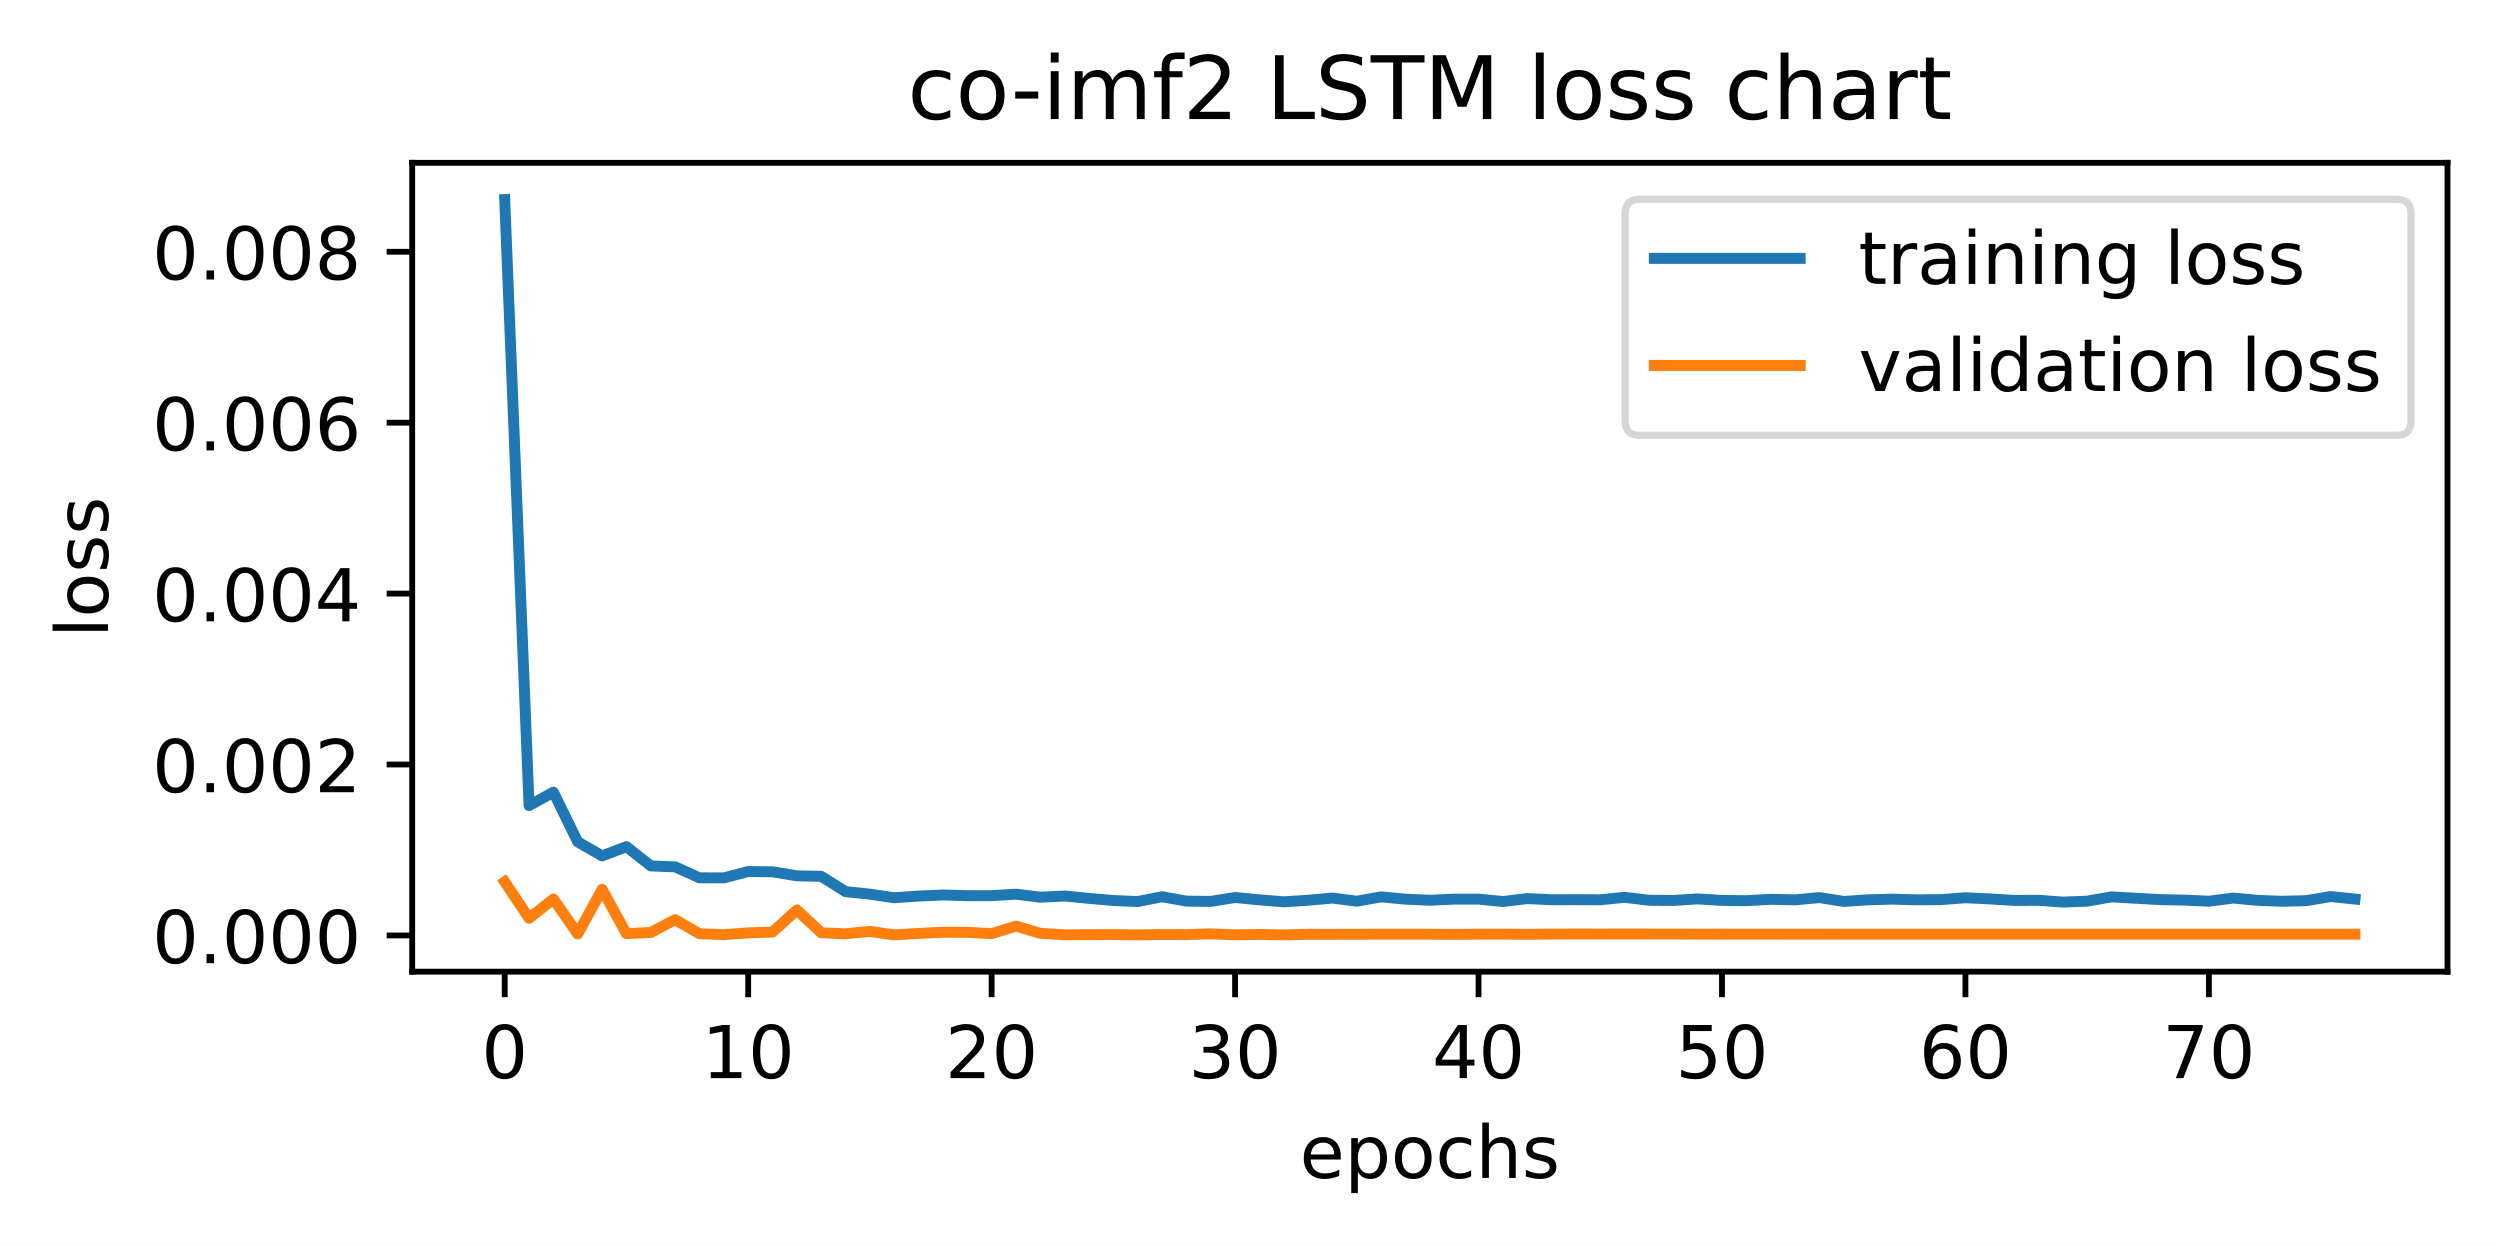
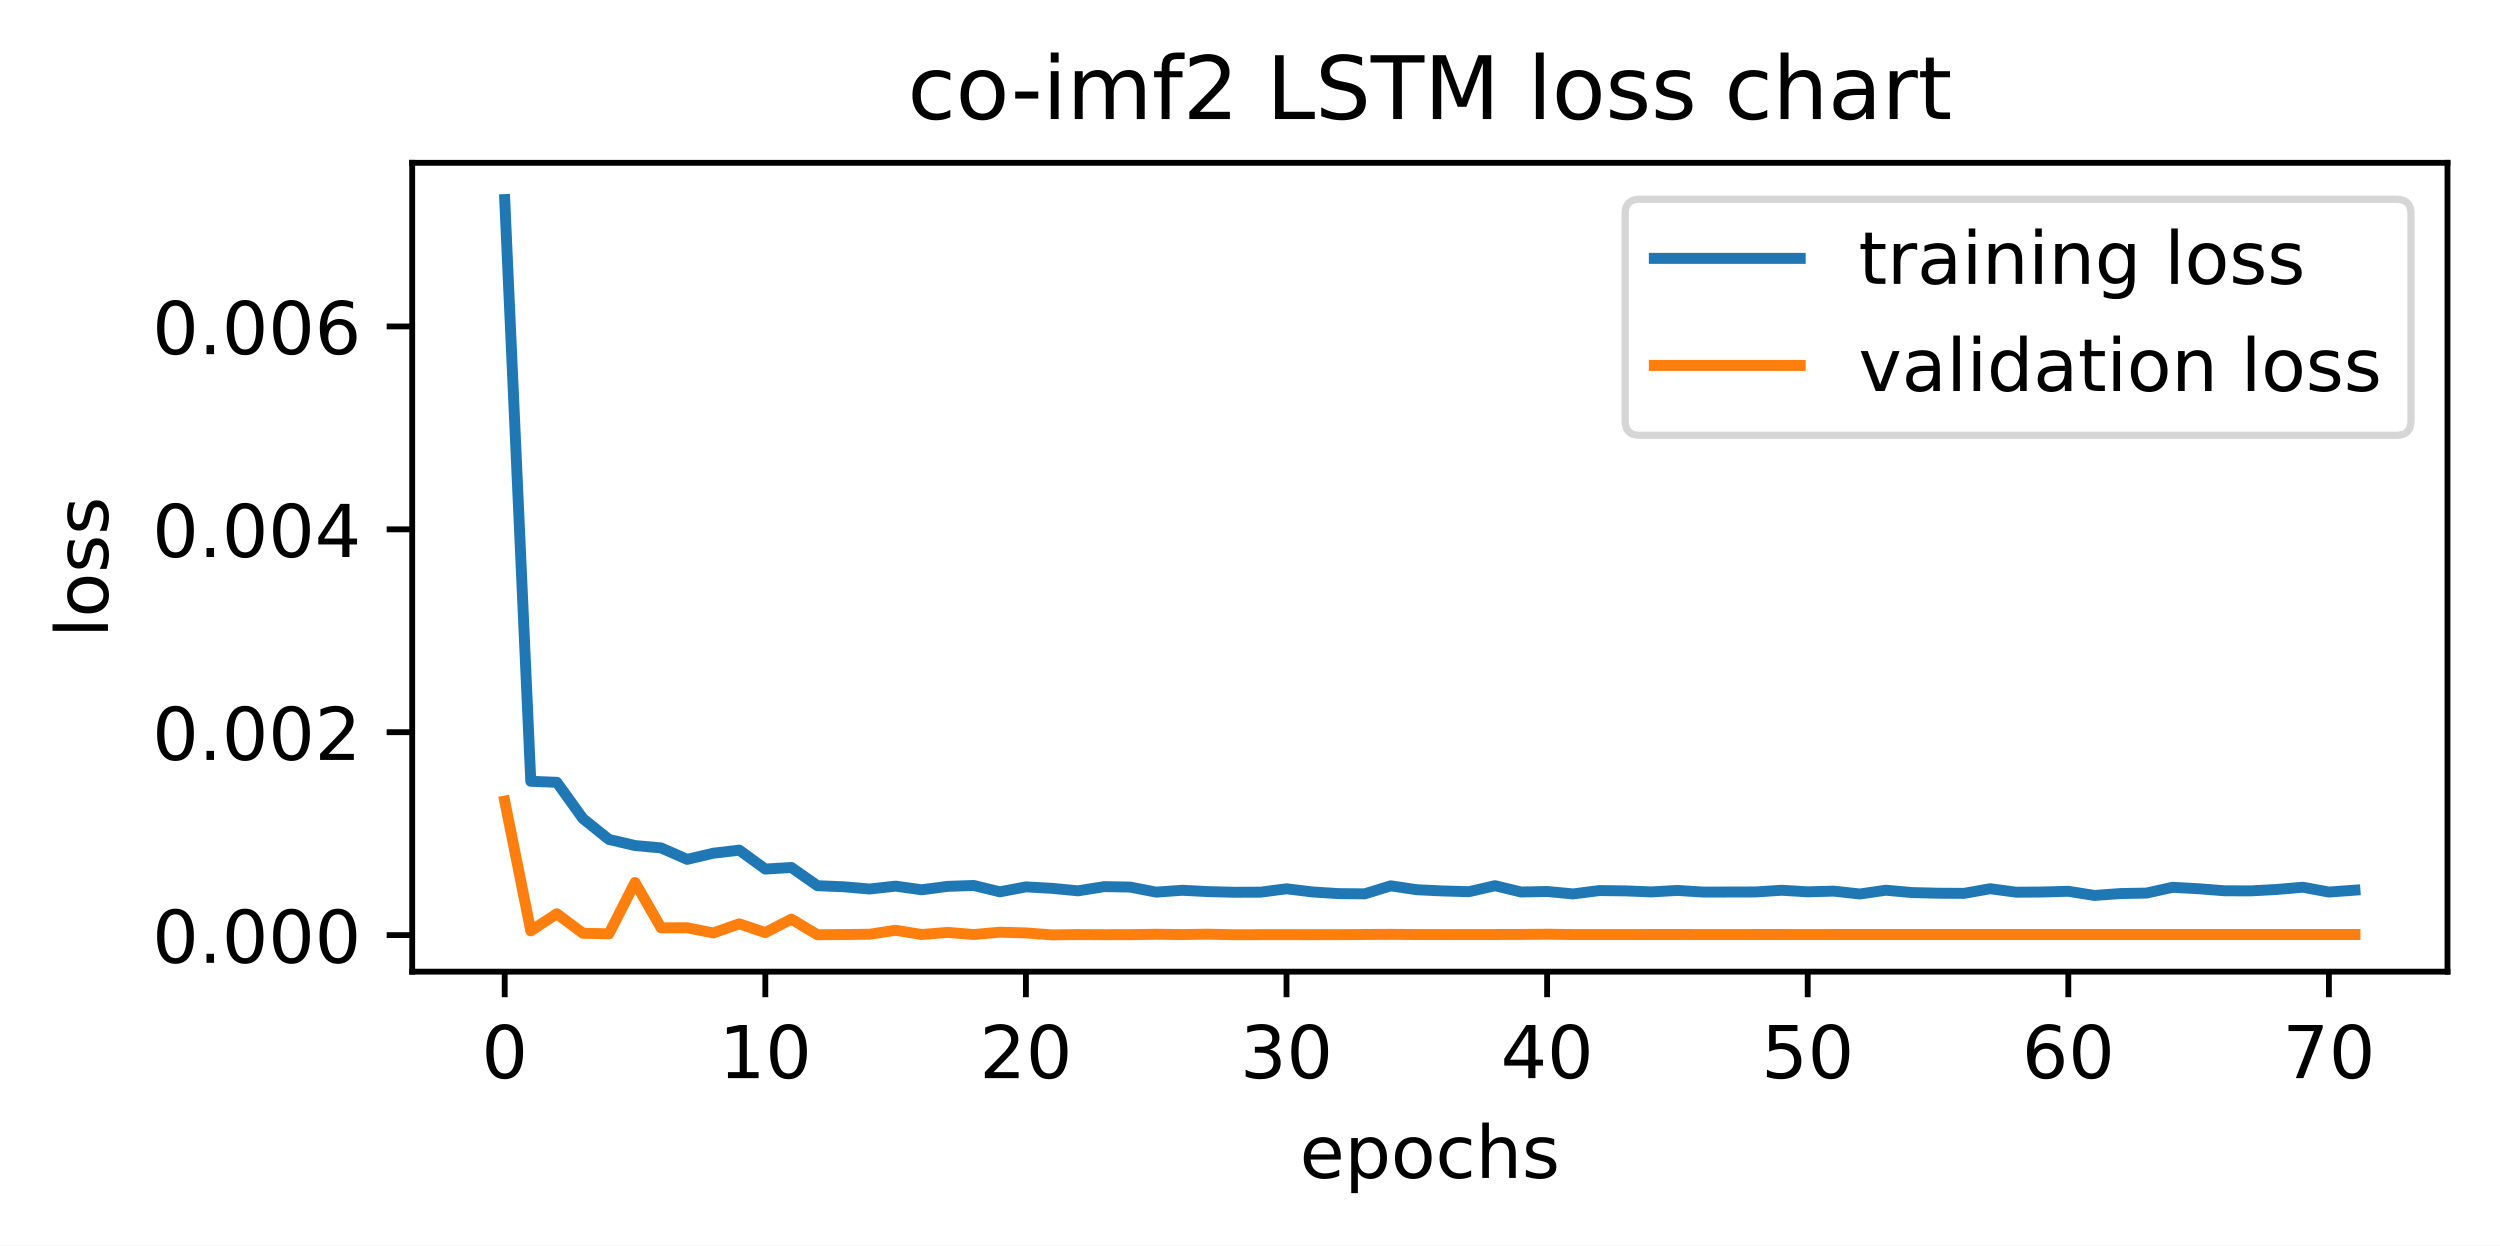
<svg xmlns="http://www.w3.org/2000/svg" xmlns:xlink="http://www.w3.org/1999/xlink" width="342.706pt" height="170.754pt" viewBox="0 0 342.706 170.754" version="1.1">
  <defs>
    <style type="text/css">*{stroke-linejoin: round; stroke-linecap: butt}</style>
  </defs>
  <g id="figure_1">
    <g id="patch_1">
      <path d="M -0 170.754  L 342.706 170.754  L 342.706 0  L -0 0  z " style="fill: #ffffff" />
    </g>
    <g id="axes_1">
      <g id="patch_2">
        <path d="M 56.506 133.198  L 335.506 133.198  L 335.506 22.318  L 56.506 22.318  z " style="fill: #ffffff" />
      </g>
      <g id="matplotlib.axis_1">
        <g id="xtick_1">
          <g id="line2d_1">
            <defs>
-               <path id="mb6a616efa6" d="M 0 0  L 0 3.5  " style="stroke: #000000; stroke-width: 0.8" />
-             </defs>
-             <g>
-               <use xlink:href="#mb6a616efa6" x="69.188" y="133.198" style="stroke: #000000; stroke-width: 0.8" />
+               <path id="meb54464c4c" d="M 0 0  L 0 3.5  " style="stroke: #000000; stroke-width: 0.8" />
+             </defs>
+             <g>
+               <use xlink:href="#meb54464c4c" x="69.188" y="133.198" style="stroke: #000000; stroke-width: 0.8" />
            </g>
          </g>
          <g id="text_1">
            <g transform="translate(66.00682 147.7966) scale(0.1 -0.1)">
              <defs>
                <path id="DejaVuSans-30" d="M 2034 4250  Q 1547 4250 1301 3770  Q 1056 3291 1056 2328  Q 1056 1369 1301 889  Q 1547 409 2034 409  Q 2525 409 2770 889  Q 3016 1369 3016 2328  Q 3016 3291 2770 3770  Q 2525 4250 2034 4250  z M 2034 4750  Q 2819 4750 3233 4129  Q 3647 3509 3647 2328  Q 3647 1150 3233 529  Q 2819 -91 2034 -91  Q 1250 -91 836 529  Q 422 1150 422 2328  Q 422 3509 836 4129  Q 1250 4750 2034 4750  z " transform="scale(0.015625)" />
              </defs>
              <use xlink:href="#DejaVuSans-30" />
            </g>
          </g>
        </g>
        <g id="xtick_2">
          <g id="line2d_2">
            <g>
-               <use xlink:href="#mb6a616efa6" x="102.561" y="133.198" style="stroke: #000000; stroke-width: 0.8" />
+               <use xlink:href="#meb54464c4c" x="104.912" y="133.198" style="stroke: #000000; stroke-width: 0.8" />
            </g>
          </g>
          <g id="text_2">
-             <g transform="translate(96.19877 147.7966) scale(0.1 -0.1)">
+             <g transform="translate(98.549 147.7966) scale(0.1 -0.1)">
              <defs>
                <path id="DejaVuSans-31" d="M 794 531  L 1825 531  L 1825 4091  L 703 3866  L 703 4441  L 1819 4666  L 2450 4666  L 2450 531  L 3481 531  L 3481 0  L 794 0  L 794 531  z " transform="scale(0.015625)" />
              </defs>
              <use xlink:href="#DejaVuSans-31" />
              <use xlink:href="#DejaVuSans-30" x="63.623" />
            </g>
          </g>
        </g>
        <g id="xtick_3">
          <g id="line2d_3">
            <g>
-               <use xlink:href="#mb6a616efa6" x="135.934" y="133.198" style="stroke: #000000; stroke-width: 0.8" />
+               <use xlink:href="#meb54464c4c" x="140.635" y="133.198" style="stroke: #000000; stroke-width: 0.8" />
            </g>
          </g>
          <g id="text_3">
-             <g transform="translate(129.572 147.7966) scale(0.1 -0.1)">
+             <g transform="translate(134.2724 147.7966) scale(0.1 -0.1)">
              <defs>
                <path id="DejaVuSans-32" d="M 1228 531  L 3431 531  L 3431 0  L 469 0  L 469 531  Q 828 903 1448 1529  Q 2069 2156 2228 2338  Q 2531 2678 2651 2914  Q 2772 3150 2772 3378  Q 2772 3750 2511 3984  Q 2250 4219 1831 4219  Q 1534 4219 1204 4116  Q 875 4013 500 3803  L 500 4441  Q 881 4594 1212 4672  Q 1544 4750 1819 4750  Q 2544 4750 2975 4387  Q 3406 4025 3406 3419  Q 3406 3131 3298 2873  Q 3191 2616 2906 2266  Q 2828 2175 2409 1742  Q 1991 1309 1228 531  z " transform="scale(0.015625)" />
              </defs>
              <use xlink:href="#DejaVuSans-32" />
              <use xlink:href="#DejaVuSans-30" x="63.623" />
            </g>
          </g>
        </g>
        <g id="xtick_4">
          <g id="line2d_4">
            <g>
-               <use xlink:href="#mb6a616efa6" x="169.308" y="133.198" style="stroke: #000000; stroke-width: 0.8" />
+               <use xlink:href="#meb54464c4c" x="176.358" y="133.198" style="stroke: #000000; stroke-width: 0.8" />
            </g>
          </g>
          <g id="text_4">
-             <g transform="translate(162.9452 147.7966) scale(0.1 -0.1)">
+             <g transform="translate(169.9959 147.7966) scale(0.1 -0.1)">
              <defs>
                <path id="DejaVuSans-33" d="M 2597 2516  Q 3050 2419 3304 2112  Q 3559 1806 3559 1356  Q 3559 666 3084 287  Q 2609 -91 1734 -91  Q 1441 -91 1130 -33  Q 819 25 488 141  L 488 750  Q 750 597 1062 519  Q 1375 441 1716 441  Q 2309 441 2620 675  Q 2931 909 2931 1356  Q 2931 1769 2642 2001  Q 2353 2234 1838 2234  L 1294 2234  L 1294 2753  L 1863 2753  Q 2328 2753 2575 2939  Q 2822 3125 2822 3475  Q 2822 3834 2567 4026  Q 2313 4219 1838 4219  Q 1578 4219 1281 4162  Q 984 4106 628 3988  L 628 4550  Q 988 4650 1302 4700  Q 1616 4750 1894 4750  Q 2613 4750 3031 4423  Q 3450 4097 3450 3541  Q 3450 3153 3228 2886  Q 3006 2619 2597 2516  z " transform="scale(0.015625)" />
              </defs>
              <use xlink:href="#DejaVuSans-33" />
              <use xlink:href="#DejaVuSans-30" x="63.623" />
            </g>
          </g>
        </g>
        <g id="xtick_5">
          <g id="line2d_5">
            <g>
-               <use xlink:href="#mb6a616efa6" x="202.681" y="133.198" style="stroke: #000000; stroke-width: 0.8" />
+               <use xlink:href="#meb54464c4c" x="212.082" y="133.198" style="stroke: #000000; stroke-width: 0.8" />
            </g>
          </g>
          <g id="text_5">
-             <g transform="translate(196.3184 147.7966) scale(0.1 -0.1)">
+             <g transform="translate(205.7193 147.7966) scale(0.1 -0.1)">
              <defs>
                <path id="DejaVuSans-34" d="M 2419 4116  L 825 1625  L 2419 1625  L 2419 4116  z M 2253 4666  L 3047 4666  L 3047 1625  L 3713 1625  L 3713 1100  L 3047 1100  L 3047 0  L 2419 0  L 2419 1100  L 313 1100  L 313 1709  L 2253 4666  z " transform="scale(0.015625)" />
              </defs>
              <use xlink:href="#DejaVuSans-34" />
              <use xlink:href="#DejaVuSans-30" x="63.623" />
            </g>
          </g>
        </g>
        <g id="xtick_6">
          <g id="line2d_6">
            <g>
-               <use xlink:href="#mb6a616efa6" x="236.054" y="133.198" style="stroke: #000000; stroke-width: 0.8" />
+               <use xlink:href="#meb54464c4c" x="247.805" y="133.198" style="stroke: #000000; stroke-width: 0.8" />
            </g>
          </g>
          <g id="text_6">
-             <g transform="translate(229.6916 147.7966) scale(0.1 -0.1)">
+             <g transform="translate(241.4427 147.7966) scale(0.1 -0.1)">
              <defs>
                <path id="DejaVuSans-35" d="M 691 4666  L 3169 4666  L 3169 4134  L 1269 4134  L 1269 2991  Q 1406 3038 1543 3061  Q 1681 3084 1819 3084  Q 2600 3084 3056 2656  Q 3513 2228 3513 1497  Q 3513 744 3044 326  Q 2575 -91 1722 -91  Q 1428 -91 1123 -41  Q 819 9 494 109  L 494 744  Q 775 591 1075 516  Q 1375 441 1709 441  Q 2250 441 2565 725  Q 2881 1009 2881 1497  Q 2881 1984 2565 2268  Q 2250 2553 1709 2553  Q 1456 2553 1204 2497  Q 953 2441 691 2322  L 691 4666  z " transform="scale(0.015625)" />
              </defs>
              <use xlink:href="#DejaVuSans-35" />
              <use xlink:href="#DejaVuSans-30" x="63.623" />
            </g>
          </g>
        </g>
        <g id="xtick_7">
          <g id="line2d_7">
            <g>
-               <use xlink:href="#mb6a616efa6" x="269.427" y="133.198" style="stroke: #000000; stroke-width: 0.8" />
+               <use xlink:href="#meb54464c4c" x="283.529" y="133.198" style="stroke: #000000; stroke-width: 0.8" />
            </g>
          </g>
          <g id="text_7">
-             <g transform="translate(263.0648 147.7966) scale(0.1 -0.1)">
+             <g transform="translate(277.1662 147.7966) scale(0.1 -0.1)">
              <defs>
                <path id="DejaVuSans-36" d="M 2113 2584  Q 1688 2584 1439 2293  Q 1191 2003 1191 1497  Q 1191 994 1439 701  Q 1688 409 2113 409  Q 2538 409 2786 701  Q 3034 994 3034 1497  Q 3034 2003 2786 2293  Q 2538 2584 2113 2584  z M 3366 4563  L 3366 3988  Q 3128 4100 2886 4159  Q 2644 4219 2406 4219  Q 1781 4219 1451 3797  Q 1122 3375 1075 2522  Q 1259 2794 1537 2939  Q 1816 3084 2150 3084  Q 2853 3084 3261 2657  Q 3669 2231 3669 1497  Q 3669 778 3244 343  Q 2819 -91 2113 -91  Q 1303 -91 875 529  Q 447 1150 447 2328  Q 447 3434 972 4092  Q 1497 4750 2381 4750  Q 2619 4750 2861 4703  Q 3103 4656 3366 4563  z " transform="scale(0.015625)" />
              </defs>
              <use xlink:href="#DejaVuSans-36" />
              <use xlink:href="#DejaVuSans-30" x="63.623" />
            </g>
          </g>
        </g>
        <g id="xtick_8">
          <g id="line2d_8">
            <g>
-               <use xlink:href="#mb6a616efa6" x="302.801" y="133.198" style="stroke: #000000; stroke-width: 0.8" />
+               <use xlink:href="#meb54464c4c" x="319.252" y="133.198" style="stroke: #000000; stroke-width: 0.8" />
            </g>
          </g>
          <g id="text_8">
-             <g transform="translate(296.438 147.7966) scale(0.1 -0.1)">
+             <g transform="translate(312.8896 147.7966) scale(0.1 -0.1)">
              <defs>
                <path id="DejaVuSans-37" d="M 525 4666  L 3525 4666  L 3525 4397  L 1831 0  L 1172 0  L 2766 4134  L 525 4134  L 525 4666  z " transform="scale(0.015625)" />
              </defs>
              <use xlink:href="#DejaVuSans-37" />
              <use xlink:href="#DejaVuSans-30" x="63.623" />
            </g>
          </g>
        </g>
        <g id="text_9">
          <g transform="translate(178.1734 161.4747) scale(0.1 -0.1)">
            <defs>
              <path id="DejaVuSans-65" d="M 3597 1894  L 3597 1613  L 953 1613  Q 991 1019 1311 708  Q 1631 397 2203 397  Q 2534 397 2845 478  Q 3156 559 3463 722  L 3463 178  Q 3153 47 2828 -22  Q 2503 -91 2169 -91  Q 1331 -91 842 396  Q 353 884 353 1716  Q 353 2575 817 3079  Q 1281 3584 2069 3584  Q 2775 3584 3186 3129  Q 3597 2675 3597 1894  z M 3022 2063  Q 3016 2534 2758 2815  Q 2500 3097 2075 3097  Q 1594 3097 1305 2825  Q 1016 2553 972 2059  L 3022 2063  z " transform="scale(0.015625)" />
              <path id="DejaVuSans-70" d="M 1159 525  L 1159 -1331  L 581 -1331  L 581 3500  L 1159 3500  L 1159 2969  Q 1341 3281 1617 3432  Q 1894 3584 2278 3584  Q 2916 3584 3314 3078  Q 3713 2572 3713 1747  Q 3713 922 3314 415  Q 2916 -91 2278 -91  Q 1894 -91 1617 61  Q 1341 213 1159 525  z M 3116 1747  Q 3116 2381 2855 2742  Q 2594 3103 2138 3103  Q 1681 3103 1420 2742  Q 1159 2381 1159 1747  Q 1159 1113 1420 752  Q 1681 391 2138 391  Q 2594 391 2855 752  Q 3116 1113 3116 1747  z " transform="scale(0.015625)" />
              <path id="DejaVuSans-6f" d="M 1959 3097  Q 1497 3097 1228 2736  Q 959 2375 959 1747  Q 959 1119 1226 758  Q 1494 397 1959 397  Q 2419 397 2687 759  Q 2956 1122 2956 1747  Q 2956 2369 2687 2733  Q 2419 3097 1959 3097  z M 1959 3584  Q 2709 3584 3137 3096  Q 3566 2609 3566 1747  Q 3566 888 3137 398  Q 2709 -91 1959 -91  Q 1206 -91 779 398  Q 353 888 353 1747  Q 353 2609 779 3096  Q 1206 3584 1959 3584  z " transform="scale(0.015625)" />
              <path id="DejaVuSans-63" d="M 3122 3366  L 3122 2828  Q 2878 2963 2633 3030  Q 2388 3097 2138 3097  Q 1578 3097 1268 2742  Q 959 2388 959 1747  Q 959 1106 1268 751  Q 1578 397 2138 397  Q 2388 397 2633 464  Q 2878 531 3122 666  L 3122 134  Q 2881 22 2623 -34  Q 2366 -91 2075 -91  Q 1284 -91 818 406  Q 353 903 353 1747  Q 353 2603 823 3093  Q 1294 3584 2113 3584  Q 2378 3584 2631 3529  Q 2884 3475 3122 3366  z " transform="scale(0.015625)" />
              <path id="DejaVuSans-68" d="M 3513 2113  L 3513 0  L 2938 0  L 2938 2094  Q 2938 2591 2744 2837  Q 2550 3084 2163 3084  Q 1697 3084 1428 2787  Q 1159 2491 1159 1978  L 1159 0  L 581 0  L 581 4863  L 1159 4863  L 1159 2956  Q 1366 3272 1645 3428  Q 1925 3584 2291 3584  Q 2894 3584 3203 3211  Q 3513 2838 3513 2113  z " transform="scale(0.015625)" />
              <path id="DejaVuSans-73" d="M 2834 3397  L 2834 2853  Q 2591 2978 2328 3040  Q 2066 3103 1784 3103  Q 1356 3103 1142 2972  Q 928 2841 928 2578  Q 928 2378 1081 2264  Q 1234 2150 1697 2047  L 1894 2003  Q 2506 1872 2764 1633  Q 3022 1394 3022 966  Q 3022 478 2636 193  Q 2250 -91 1575 -91  Q 1294 -91 989 -36  Q 684 19 347 128  L 347 722  Q 666 556 975 473  Q 1284 391 1588 391  Q 1994 391 2212 530  Q 2431 669 2431 922  Q 2431 1156 2273 1281  Q 2116 1406 1581 1522  L 1381 1569  Q 847 1681 609 1914  Q 372 2147 372 2553  Q 372 3047 722 3315  Q 1072 3584 1716 3584  Q 2034 3584 2315 3537  Q 2597 3491 2834 3397  z " transform="scale(0.015625)" />
            </defs>
            <use xlink:href="#DejaVuSans-65" />
            <use xlink:href="#DejaVuSans-70" x="61.523" />
            <use xlink:href="#DejaVuSans-6f" x="125" />
            <use xlink:href="#DejaVuSans-63" x="186.182" />
            <use xlink:href="#DejaVuSans-68" x="241.162" />
            <use xlink:href="#DejaVuSans-73" x="304.541" />
          </g>
        </g>
      </g>
      <g id="matplotlib.axis_2">
        <g id="ytick_1">
          <g id="line2d_9">
            <defs>
-               <path id="m83fdfd74c5" d="M 0 0  L -3.5 0  " style="stroke: #000000; stroke-width: 0.8" />
-             </defs>
-             <g>
-               <use xlink:href="#m83fdfd74c5" x="56.506" y="128.23" style="stroke: #000000; stroke-width: 0.8" />
+               <path id="m04c1cbda6d" d="M 0 0  L -3.5 0  " style="stroke: #000000; stroke-width: 0.8" />
+             </defs>
+             <g>
+               <use xlink:href="#m04c1cbda6d" x="56.506" y="128.186" style="stroke: #000000; stroke-width: 0.8" />
            </g>
          </g>
          <g id="text_10">
-             <g transform="translate(20.87813 132.0291) scale(0.1 -0.1)">
+             <g transform="translate(20.87813 131.9852) scale(0.1 -0.1)">
              <defs>
                <path id="DejaVuSans-2e" d="M 684 794  L 1344 794  L 1344 0  L 684 0  L 684 794  z " transform="scale(0.015625)" />
              </defs>
              <use xlink:href="#DejaVuSans-30" />
              <use xlink:href="#DejaVuSans-2e" x="63.623" />
              <use xlink:href="#DejaVuSans-30" x="95.41" />
              <use xlink:href="#DejaVuSans-30" x="159.033" />
              <use xlink:href="#DejaVuSans-30" x="222.656" />
            </g>
          </g>
        </g>
        <g id="ytick_2">
          <g id="line2d_10">
            <g>
-               <use xlink:href="#m83fdfd74c5" x="56.506" y="104.801" style="stroke: #000000; stroke-width: 0.8" />
+               <use xlink:href="#m04c1cbda6d" x="56.506" y="100.373" style="stroke: #000000; stroke-width: 0.8" />
            </g>
          </g>
          <g id="text_11">
-             <g transform="translate(20.87813 108.6001) scale(0.1 -0.1)">
+             <g transform="translate(20.87813 104.1722) scale(0.1 -0.1)">
              <use xlink:href="#DejaVuSans-30" />
              <use xlink:href="#DejaVuSans-2e" x="63.623" />
              <use xlink:href="#DejaVuSans-30" x="95.41" />
              <use xlink:href="#DejaVuSans-30" x="159.033" />
              <use xlink:href="#DejaVuSans-32" x="222.656" />
            </g>
          </g>
        </g>
        <g id="ytick_3">
          <g id="line2d_11">
            <g>
-               <use xlink:href="#m83fdfd74c5" x="56.506" y="81.372" style="stroke: #000000; stroke-width: 0.8" />
+               <use xlink:href="#m04c1cbda6d" x="56.506" y="72.56" style="stroke: #000000; stroke-width: 0.8" />
            </g>
          </g>
          <g id="text_12">
-             <g transform="translate(20.87813 85.17113) scale(0.1 -0.1)">
+             <g transform="translate(20.87813 76.35913) scale(0.1 -0.1)">
              <use xlink:href="#DejaVuSans-30" />
              <use xlink:href="#DejaVuSans-2e" x="63.623" />
              <use xlink:href="#DejaVuSans-30" x="95.41" />
              <use xlink:href="#DejaVuSans-30" x="159.033" />
              <use xlink:href="#DejaVuSans-34" x="222.656" />
            </g>
          </g>
        </g>
        <g id="ytick_4">
          <g id="line2d_12">
            <g>
-               <use xlink:href="#m83fdfd74c5" x="56.506" y="57.943" style="stroke: #000000; stroke-width: 0.8" />
+               <use xlink:href="#m04c1cbda6d" x="56.506" y="44.747" style="stroke: #000000; stroke-width: 0.8" />
            </g>
          </g>
          <g id="text_13">
-             <g transform="translate(20.87813 61.74213) scale(0.1 -0.1)">
+             <g transform="translate(20.87813 48.54611) scale(0.1 -0.1)">
              <use xlink:href="#DejaVuSans-30" />
              <use xlink:href="#DejaVuSans-2e" x="63.623" />
              <use xlink:href="#DejaVuSans-30" x="95.41" />
              <use xlink:href="#DejaVuSans-30" x="159.033" />
              <use xlink:href="#DejaVuSans-36" x="222.656" />
            </g>
          </g>
        </g>
-         <g id="ytick_5">
-           <g id="line2d_13">
-             <g>
-               <use xlink:href="#m83fdfd74c5" x="56.506" y="34.514" style="stroke: #000000; stroke-width: 0.8" />
-             </g>
-           </g>
-           <g id="text_14">
-             <g transform="translate(20.87813 38.31314) scale(0.1 -0.1)">
-               <defs>
-                 <path id="DejaVuSans-38" d="M 2034 2216  Q 1584 2216 1326 1975  Q 1069 1734 1069 1313  Q 1069 891 1326 650  Q 1584 409 2034 409  Q 2484 409 2743 651  Q 3003 894 3003 1313  Q 3003 1734 2745 1975  Q 2488 2216 2034 2216  z M 1403 2484  Q 997 2584 770 2862  Q 544 3141 544 3541  Q 544 4100 942 4425  Q 1341 4750 2034 4750  Q 2731 4750 3128 4425  Q 3525 4100 3525 3541  Q 3525 3141 3298 2862  Q 3072 2584 2669 2484  Q 3125 2378 3379 2068  Q 3634 1759 3634 1313  Q 3634 634 3220 271  Q 2806 -91 2034 -91  Q 1263 -91 848 271  Q 434 634 434 1313  Q 434 1759 690 2068  Q 947 2378 1403 2484  z M 1172 3481  Q 1172 3119 1398 2916  Q 1625 2713 2034 2713  Q 2441 2713 2670 2916  Q 2900 3119 2900 3481  Q 2900 3844 2670 4047  Q 2441 4250 2034 4250  Q 1625 4250 1398 4047  Q 1172 3844 1172 3481  z " transform="scale(0.015625)" />
-               </defs>
-               <use xlink:href="#DejaVuSans-30" />
-               <use xlink:href="#DejaVuSans-2e" x="63.623" />
-               <use xlink:href="#DejaVuSans-30" x="95.41" />
-               <use xlink:href="#DejaVuSans-30" x="159.033" />
-               <use xlink:href="#DejaVuSans-38" x="222.656" />
-             </g>
-           </g>
-         </g>
-         <g id="text_15">
+         <g id="text_14">
          <g transform="translate(14.79844 87.41594) rotate(-90) scale(0.1 -0.1)">
            <defs>
              <path id="DejaVuSans-6c" d="M 603 4863  L 1178 4863  L 1178 0  L 603 0  L 603 4863  z " transform="scale(0.015625)" />
            </defs>
            <use xlink:href="#DejaVuSans-6c" />
            <use xlink:href="#DejaVuSans-6f" x="27.783" />
            <use xlink:href="#DejaVuSans-73" x="88.965" />
            <use xlink:href="#DejaVuSans-73" x="141.064" />
          </g>
        </g>
      </g>
+       <g id="line2d_13">
+         <path d="M 69.188 27.358  L 72.76 107.101  L 76.333 107.242  L 79.905 112.212  L 83.477 115.074  L 87.05 115.912  L 90.622 116.233  L 94.194 117.804  L 97.767 116.962  L 101.339 116.539  L 104.912 119.134  L 108.484 118.915  L 112.056 121.415  L 115.629 121.56  L 119.201 121.867  L 122.773 121.474  L 126.346 121.974  L 129.918 121.502  L 133.49 121.383  L 137.063 122.253  L 140.635 121.576  L 144.207 121.776  L 147.78 122.117  L 151.352 121.542  L 154.924 121.602  L 158.497 122.296  L 162.069 122.041  L 165.641 122.225  L 169.214 122.313  L 172.786 122.299  L 176.358 121.838  L 179.931 122.271  L 183.503 122.499  L 187.075 122.531  L 190.648 121.431  L 194.22 121.966  L 197.792 122.135  L 201.365 122.237  L 204.937 121.412  L 208.509 122.278  L 212.082 122.208  L 215.654 122.541  L 219.226 122.082  L 222.799 122.124  L 226.371 122.264  L 229.944 122.062  L 233.516 122.289  L 237.088 122.28  L 240.661 122.271  L 244.233 122.038  L 247.805 122.254  L 251.378 122.156  L 254.95 122.55  L 258.522 122.033  L 262.095 122.355  L 265.667 122.444  L 269.239 122.466  L 272.812 121.827  L 276.384 122.304  L 279.956 122.28  L 283.529 122.178  L 287.101 122.75  L 290.673 122.491  L 294.246 122.425  L 297.818 121.635  L 301.39 121.83  L 304.963 122.112  L 308.535 122.124  L 312.107 121.93  L 315.68 121.623  L 319.252 122.284  L 322.824 122.023  " clip-path="url(#p1da1fa9b1d)" style="fill: none; stroke: #1f77b4; stroke-width: 1.5; stroke-linecap: square" />
+       </g>
      <g id="line2d_14">
-         <path d="M 69.188 27.358  L 72.525 110.431  L 75.863 108.591  L 79.2 115.408  L 82.537 117.328  L 85.875 116.062  L 89.212 118.703  L 92.549 118.831  L 95.887 120.332  L 99.224 120.344  L 102.561 119.47  L 105.899 119.511  L 109.236 120.061  L 112.573 120.128  L 115.911 122.227  L 119.248 122.572  L 122.585 123.069  L 125.923 122.832  L 129.26 122.685  L 132.597 122.776  L 135.934 122.777  L 139.272 122.576  L 142.609 122.99  L 145.946 122.827  L 149.284 123.153  L 152.621 123.446  L 155.958 123.585  L 159.296 122.927  L 162.633 123.527  L 165.97 123.566  L 169.308 123.03  L 172.645 123.354  L 175.982 123.619  L 179.32 123.409  L 182.657 123.109  L 185.994 123.54  L 189.332 122.944  L 192.669 123.262  L 196.006 123.411  L 199.344 123.252  L 202.681 123.252  L 206.018 123.582  L 209.356 123.183  L 212.693 123.336  L 216.03 123.331  L 219.367 123.346  L 222.705 123.004  L 226.042 123.412  L 229.379 123.437  L 232.717 123.222  L 236.054 123.432  L 239.391 123.469  L 242.729 123.277  L 246.066 123.356  L 249.403 123.045  L 252.741 123.568  L 256.078 123.35  L 259.415 123.256  L 262.753 123.351  L 266.09 123.323  L 269.427 123.068  L 272.765 123.225  L 276.102 123.43  L 279.439 123.418  L 282.777 123.659  L 286.114 123.531  L 289.451 122.945  L 292.789 123.134  L 296.126 123.321  L 299.463 123.391  L 302.801 123.539  L 306.138 123.112  L 309.475 123.422  L 312.812 123.548  L 316.15 123.465  L 319.487 122.903  L 322.824 123.245  " clip-path="url(#p0c6edf4eca)" style="fill: none; stroke: #1f77b4; stroke-width: 1.5; stroke-linecap: square" />
-       </g>
-       <g id="line2d_15">
-         <path d="M 69.188 120.883  L 72.525 125.878  L 75.863 123.239  L 79.2 128.022  L 82.537 121.916  L 85.875 127.984  L 89.212 127.826  L 92.549 126.074  L 95.887 128.001  L 99.224 128.119  L 102.561 127.883  L 105.899 127.769  L 109.236 124.747  L 112.573 127.863  L 115.911 128.011  L 119.248 127.678  L 122.585 128.152  L 125.923 127.955  L 129.26 127.792  L 132.597 127.806  L 135.934 127.99  L 139.272 126.956  L 142.609 127.941  L 145.946 128.145  L 149.284 128.125  L 152.621 128.115  L 155.958 128.158  L 159.296 128.105  L 162.633 128.118  L 165.97 128.015  L 169.308 128.149  L 172.645 128.096  L 175.982 128.156  L 179.32 128.076  L 182.657 128.078  L 185.994 128.071  L 189.332 128.063  L 192.669 128.064  L 196.006 128.066  L 199.344 128.088  L 202.681 128.056  L 206.018 128.057  L 209.356 128.079  L 212.693 128.043  L 216.03 128.039  L 219.367 128.041  L 222.705 128.039  L 226.042 128.04  L 229.379 128.045  L 232.717 128.052  L 236.054 128.049  L 239.391 128.052  L 242.729 128.055  L 246.066 128.058  L 249.403 128.058  L 252.741 128.059  L 256.078 128.059  L 259.415 128.059  L 262.753 128.06  L 266.09 128.06  L 269.427 128.06  L 272.765 128.06  L 276.102 128.059  L 279.439 128.059  L 282.777 128.059  L 286.114 128.059  L 289.451 128.059  L 292.789 128.059  L 296.126 128.059  L 299.463 128.059  L 302.801 128.059  L 306.138 128.059  L 309.475 128.059  L 312.812 128.059  L 316.15 128.059  L 319.487 128.059  L 322.824 128.059  " clip-path="url(#p0c6edf4eca)" style="fill: none; stroke: #ff7f0e; stroke-width: 1.5; stroke-linecap: square" />
+         <path d="M 69.188 109.819  L 72.76 127.601  L 76.333 125.26  L 79.905 127.931  L 83.477 128.011  L 87.05 120.976  L 90.622 127.184  L 94.194 127.179  L 97.767 127.891  L 101.339 126.64  L 104.912 127.844  L 108.484 125.997  L 112.056 128.135  L 115.629 128.108  L 119.201 128.07  L 122.773 127.522  L 126.346 128.104  L 129.918 127.815  L 133.49 128.107  L 137.063 127.789  L 140.635 127.886  L 144.207 128.158  L 147.78 128.111  L 151.352 128.133  L 154.924 128.123  L 158.497 128.072  L 162.069 128.111  L 165.641 128.061  L 169.214 128.138  L 172.786 128.13  L 176.358 128.128  L 179.931 128.132  L 183.503 128.125  L 187.075 128.102  L 190.648 128.083  L 194.22 128.108  L 197.792 128.112  L 201.365 128.107  L 204.937 128.105  L 208.509 128.095  L 212.082 128.066  L 215.654 128.11  L 219.226 128.108  L 222.799 128.106  L 226.371 128.103  L 229.944 128.103  L 233.516 128.105  L 237.088 128.106  L 240.661 128.104  L 244.233 128.104  L 247.805 128.106  L 251.378 128.104  L 254.95 128.104  L 258.522 128.104  L 262.095 128.104  L 265.667 128.104  L 269.239 128.104  L 272.812 128.104  L 276.384 128.104  L 279.956 128.104  L 283.529 128.104  L 287.101 128.104  L 290.673 128.104  L 294.246 128.104  L 297.818 128.104  L 301.39 128.104  L 304.963 128.104  L 308.535 128.104  L 312.107 128.104  L 315.68 128.104  L 319.252 128.104  L 322.824 128.104  " clip-path="url(#p1da1fa9b1d)" style="fill: none; stroke: #ff7f0e; stroke-width: 1.5; stroke-linecap: square" />
      </g>
      <g id="patch_3">
        <path d="M 56.506 133.198  L 56.506 22.318  " style="fill: none; stroke: #000000; stroke-width: 0.8; stroke-linejoin: miter; stroke-linecap: square" />
      </g>
      <g id="patch_4">
        <path d="M 335.506 133.198  L 335.506 22.318  " style="fill: none; stroke: #000000; stroke-width: 0.8; stroke-linejoin: miter; stroke-linecap: square" />
      </g>
      <g id="patch_5">
        <path d="M 56.506 133.198  L 335.506 133.198  " style="fill: none; stroke: #000000; stroke-width: 0.8; stroke-linejoin: miter; stroke-linecap: square" />
      </g>
      <g id="patch_6">
        <path d="M 56.506 22.318  L 335.506 22.318  " style="fill: none; stroke: #000000; stroke-width: 0.8; stroke-linejoin: miter; stroke-linecap: square" />
      </g>
-       <g id="text_16">
+       <g id="text_15">
        <g transform="translate(124.4169 16.31812) scale(0.12 -0.12)">
          <defs>
            <path id="DejaVuSans-2d" d="M 313 2009  L 1997 2009  L 1997 1497  L 313 1497  L 313 2009  z " transform="scale(0.015625)" />
            <path id="DejaVuSans-69" d="M 603 3500  L 1178 3500  L 1178 0  L 603 0  L 603 3500  z M 603 4863  L 1178 4863  L 1178 4134  L 603 4134  L 603 4863  z " transform="scale(0.015625)" />
            <path id="DejaVuSans-6d" d="M 3328 2828  Q 3544 3216 3844 3400  Q 4144 3584 4550 3584  Q 5097 3584 5394 3201  Q 5691 2819 5691 2113  L 5691 0  L 5113 0  L 5113 2094  Q 5113 2597 4934 2840  Q 4756 3084 4391 3084  Q 3944 3084 3684 2787  Q 3425 2491 3425 1978  L 3425 0  L 2847 0  L 2847 2094  Q 2847 2600 2669 2842  Q 2491 3084 2119 3084  Q 1678 3084 1418 2786  Q 1159 2488 1159 1978  L 1159 0  L 581 0  L 581 3500  L 1159 3500  L 1159 2956  Q 1356 3278 1631 3431  Q 1906 3584 2284 3584  Q 2666 3584 2933 3390  Q 3200 3197 3328 2828  z " transform="scale(0.015625)" />
            <path id="DejaVuSans-66" d="M 2375 4863  L 2375 4384  L 1825 4384  Q 1516 4384 1395 4259  Q 1275 4134 1275 3809  L 1275 3500  L 2222 3500  L 2222 3053  L 1275 3053  L 1275 0  L 697 0  L 697 3053  L 147 3053  L 147 3500  L 697 3500  L 697 3744  Q 697 4328 969 4595  Q 1241 4863 1831 4863  L 2375 4863  z " transform="scale(0.015625)" />
            <path id="DejaVuSans-20" transform="scale(0.015625)" />
            <path id="DejaVuSans-4c" d="M 628 4666  L 1259 4666  L 1259 531  L 3531 531  L 3531 0  L 628 0  L 628 4666  z " transform="scale(0.015625)" />
            <path id="DejaVuSans-53" d="M 3425 4513  L 3425 3897  Q 3066 4069 2747 4153  Q 2428 4238 2131 4238  Q 1616 4238 1336 4038  Q 1056 3838 1056 3469  Q 1056 3159 1242 3001  Q 1428 2844 1947 2747  L 2328 2669  Q 3034 2534 3370 2195  Q 3706 1856 3706 1288  Q 3706 609 3251 259  Q 2797 -91 1919 -91  Q 1588 -91 1214 -16  Q 841 59 441 206  L 441 856  Q 825 641 1194 531  Q 1563 422 1919 422  Q 2459 422 2753 634  Q 3047 847 3047 1241  Q 3047 1584 2836 1778  Q 2625 1972 2144 2069  L 1759 2144  Q 1053 2284 737 2584  Q 422 2884 422 3419  Q 422 4038 858 4394  Q 1294 4750 2059 4750  Q 2388 4750 2728 4690  Q 3069 4631 3425 4513  z " transform="scale(0.015625)" />
            <path id="DejaVuSans-54" d="M -19 4666  L 3928 4666  L 3928 4134  L 2272 4134  L 2272 0  L 1638 0  L 1638 4134  L -19 4134  L -19 4666  z " transform="scale(0.015625)" />
            <path id="DejaVuSans-4d" d="M 628 4666  L 1569 4666  L 2759 1491  L 3956 4666  L 4897 4666  L 4897 0  L 4281 0  L 4281 4097  L 3078 897  L 2444 897  L 1241 4097  L 1241 0  L 628 0  L 628 4666  z " transform="scale(0.015625)" />
            <path id="DejaVuSans-61" d="M 2194 1759  Q 1497 1759 1228 1600  Q 959 1441 959 1056  Q 959 750 1161 570  Q 1363 391 1709 391  Q 2188 391 2477 730  Q 2766 1069 2766 1631  L 2766 1759  L 2194 1759  z M 3341 1997  L 3341 0  L 2766 0  L 2766 531  Q 2569 213 2275 61  Q 1981 -91 1556 -91  Q 1019 -91 701 211  Q 384 513 384 1019  Q 384 1609 779 1909  Q 1175 2209 1959 2209  L 2766 2209  L 2766 2266  Q 2766 2663 2505 2880  Q 2244 3097 1772 3097  Q 1472 3097 1187 3025  Q 903 2953 641 2809  L 641 3341  Q 956 3463 1253 3523  Q 1550 3584 1831 3584  Q 2591 3584 2966 3190  Q 3341 2797 3341 1997  z " transform="scale(0.015625)" />
            <path id="DejaVuSans-72" d="M 2631 2963  Q 2534 3019 2420 3045  Q 2306 3072 2169 3072  Q 1681 3072 1420 2755  Q 1159 2438 1159 1844  L 1159 0  L 581 0  L 581 3500  L 1159 3500  L 1159 2956  Q 1341 3275 1631 3429  Q 1922 3584 2338 3584  Q 2397 3584 2469 3576  Q 2541 3569 2628 3553  L 2631 2963  z " transform="scale(0.015625)" />
            <path id="DejaVuSans-74" d="M 1172 4494  L 1172 3500  L 2356 3500  L 2356 3053  L 1172 3053  L 1172 1153  Q 1172 725 1289 603  Q 1406 481 1766 481  L 2356 481  L 2356 0  L 1766 0  Q 1100 0 847 248  Q 594 497 594 1153  L 594 3053  L 172 3053  L 172 3500  L 594 3500  L 594 4494  L 1172 4494  z " transform="scale(0.015625)" />
          </defs>
          <use xlink:href="#DejaVuSans-63" />
          <use xlink:href="#DejaVuSans-6f" x="54.98" />
          <use xlink:href="#DejaVuSans-2d" x="118.037" />
          <use xlink:href="#DejaVuSans-69" x="154.121" />
          <use xlink:href="#DejaVuSans-6d" x="181.904" />
          <use xlink:href="#DejaVuSans-66" x="279.316" />
          <use xlink:href="#DejaVuSans-32" x="314.521" />
          <use xlink:href="#DejaVuSans-20" x="378.145" />
          <use xlink:href="#DejaVuSans-4c" x="409.932" />
          <use xlink:href="#DejaVuSans-53" x="465.645" />
          <use xlink:href="#DejaVuSans-54" x="529.121" />
          <use xlink:href="#DejaVuSans-4d" x="590.205" />
          <use xlink:href="#DejaVuSans-20" x="676.484" />
          <use xlink:href="#DejaVuSans-6c" x="708.271" />
          <use xlink:href="#DejaVuSans-6f" x="736.055" />
          <use xlink:href="#DejaVuSans-73" x="797.236" />
          <use xlink:href="#DejaVuSans-73" x="849.336" />
          <use xlink:href="#DejaVuSans-20" x="901.436" />
          <use xlink:href="#DejaVuSans-63" x="933.223" />
          <use xlink:href="#DejaVuSans-68" x="988.203" />
          <use xlink:href="#DejaVuSans-61" x="1051.582" />
          <use xlink:href="#DejaVuSans-72" x="1112.861" />
          <use xlink:href="#DejaVuSans-74" x="1153.975" />
        </g>
      </g>
      <g id="legend_1">
        <g id="patch_7">
          <path d="M 224.778 59.674  L 328.506 59.674  Q 330.506 59.674 330.506 57.674  L 330.506 29.318  Q 330.506 27.318 328.506 27.318  L 224.778 27.318  Q 222.778 27.318 222.778 29.318  L 222.778 57.674  Q 222.778 59.674 224.778 59.674  z " style="fill: #ffffff; opacity: 0.8; stroke: #cccccc; stroke-linejoin: miter" />
        </g>
-         <g id="line2d_16">
+         <g id="line2d_15">
          <path d="M 226.778 35.417  L 236.778 35.417  L 246.778 35.417  " style="fill: none; stroke: #1f77b4; stroke-width: 1.5; stroke-linecap: square" />
        </g>
-         <g id="text_17">
+         <g id="text_16">
          <g transform="translate(254.7781 38.91656) scale(0.1 -0.1)">
            <defs>
              <path id="DejaVuSans-6e" d="M 3513 2113  L 3513 0  L 2938 0  L 2938 2094  Q 2938 2591 2744 2837  Q 2550 3084 2163 3084  Q 1697 3084 1428 2787  Q 1159 2491 1159 1978  L 1159 0  L 581 0  L 581 3500  L 1159 3500  L 1159 2956  Q 1366 3272 1645 3428  Q 1925 3584 2291 3584  Q 2894 3584 3203 3211  Q 3513 2838 3513 2113  z " transform="scale(0.015625)" />
              <path id="DejaVuSans-67" d="M 2906 1791  Q 2906 2416 2648 2759  Q 2391 3103 1925 3103  Q 1463 3103 1205 2759  Q 947 2416 947 1791  Q 947 1169 1205 825  Q 1463 481 1925 481  Q 2391 481 2648 825  Q 2906 1169 2906 1791  z M 3481 434  Q 3481 -459 3084 -895  Q 2688 -1331 1869 -1331  Q 1566 -1331 1297 -1286  Q 1028 -1241 775 -1147  L 775 -588  Q 1028 -725 1275 -790  Q 1522 -856 1778 -856  Q 2344 -856 2625 -561  Q 2906 -266 2906 331  L 2906 616  Q 2728 306 2450 153  Q 2172 0 1784 0  Q 1141 0 747 490  Q 353 981 353 1791  Q 353 2603 747 3093  Q 1141 3584 1784 3584  Q 2172 3584 2450 3431  Q 2728 3278 2906 2969  L 2906 3500  L 3481 3500  L 3481 434  z " transform="scale(0.015625)" />
            </defs>
            <use xlink:href="#DejaVuSans-74" />
            <use xlink:href="#DejaVuSans-72" x="39.209" />
            <use xlink:href="#DejaVuSans-61" x="80.322" />
            <use xlink:href="#DejaVuSans-69" x="141.602" />
            <use xlink:href="#DejaVuSans-6e" x="169.385" />
            <use xlink:href="#DejaVuSans-69" x="232.764" />
            <use xlink:href="#DejaVuSans-6e" x="260.547" />
            <use xlink:href="#DejaVuSans-67" x="323.926" />
            <use xlink:href="#DejaVuSans-20" x="387.402" />
            <use xlink:href="#DejaVuSans-6c" x="419.189" />
            <use xlink:href="#DejaVuSans-6f" x="446.973" />
            <use xlink:href="#DejaVuSans-73" x="508.154" />
            <use xlink:href="#DejaVuSans-73" x="560.254" />
          </g>
        </g>
-         <g id="line2d_17">
+         <g id="line2d_16">
          <path d="M 226.778 50.095  L 236.778 50.095  L 246.778 50.095  " style="fill: none; stroke: #ff7f0e; stroke-width: 1.5; stroke-linecap: square" />
        </g>
-         <g id="text_18">
+         <g id="text_17">
          <g transform="translate(254.7781 53.59469) scale(0.1 -0.1)">
            <defs>
              <path id="DejaVuSans-76" d="M 191 3500  L 800 3500  L 1894 563  L 2988 3500  L 3597 3500  L 2284 0  L 1503 0  L 191 3500  z " transform="scale(0.015625)" />
              <path id="DejaVuSans-64" d="M 2906 2969  L 2906 4863  L 3481 4863  L 3481 0  L 2906 0  L 2906 525  Q 2725 213 2448 61  Q 2172 -91 1784 -91  Q 1150 -91 751 415  Q 353 922 353 1747  Q 353 2572 751 3078  Q 1150 3584 1784 3584  Q 2172 3584 2448 3432  Q 2725 3281 2906 2969  z M 947 1747  Q 947 1113 1208 752  Q 1469 391 1925 391  Q 2381 391 2643 752  Q 2906 1113 2906 1747  Q 2906 2381 2643 2742  Q 2381 3103 1925 3103  Q 1469 3103 1208 2742  Q 947 2381 947 1747  z " transform="scale(0.015625)" />
            </defs>
            <use xlink:href="#DejaVuSans-76" />
            <use xlink:href="#DejaVuSans-61" x="59.18" />
            <use xlink:href="#DejaVuSans-6c" x="120.459" />
            <use xlink:href="#DejaVuSans-69" x="148.242" />
            <use xlink:href="#DejaVuSans-64" x="176.025" />
            <use xlink:href="#DejaVuSans-61" x="239.502" />
            <use xlink:href="#DejaVuSans-74" x="300.781" />
            <use xlink:href="#DejaVuSans-69" x="339.99" />
            <use xlink:href="#DejaVuSans-6f" x="367.773" />
            <use xlink:href="#DejaVuSans-6e" x="428.955" />
            <use xlink:href="#DejaVuSans-20" x="492.334" />
            <use xlink:href="#DejaVuSans-6c" x="524.121" />
            <use xlink:href="#DejaVuSans-6f" x="551.904" />
            <use xlink:href="#DejaVuSans-73" x="613.086" />
            <use xlink:href="#DejaVuSans-73" x="665.186" />
          </g>
        </g>
      </g>
    </g>
  </g>
  <defs>
-     <clipPath id="p0c6edf4eca">
+     <clipPath id="p1da1fa9b1d">
      <rect x="56.506" y="22.318" width="279" height="110.88" />
    </clipPath>
  </defs>
</svg>
